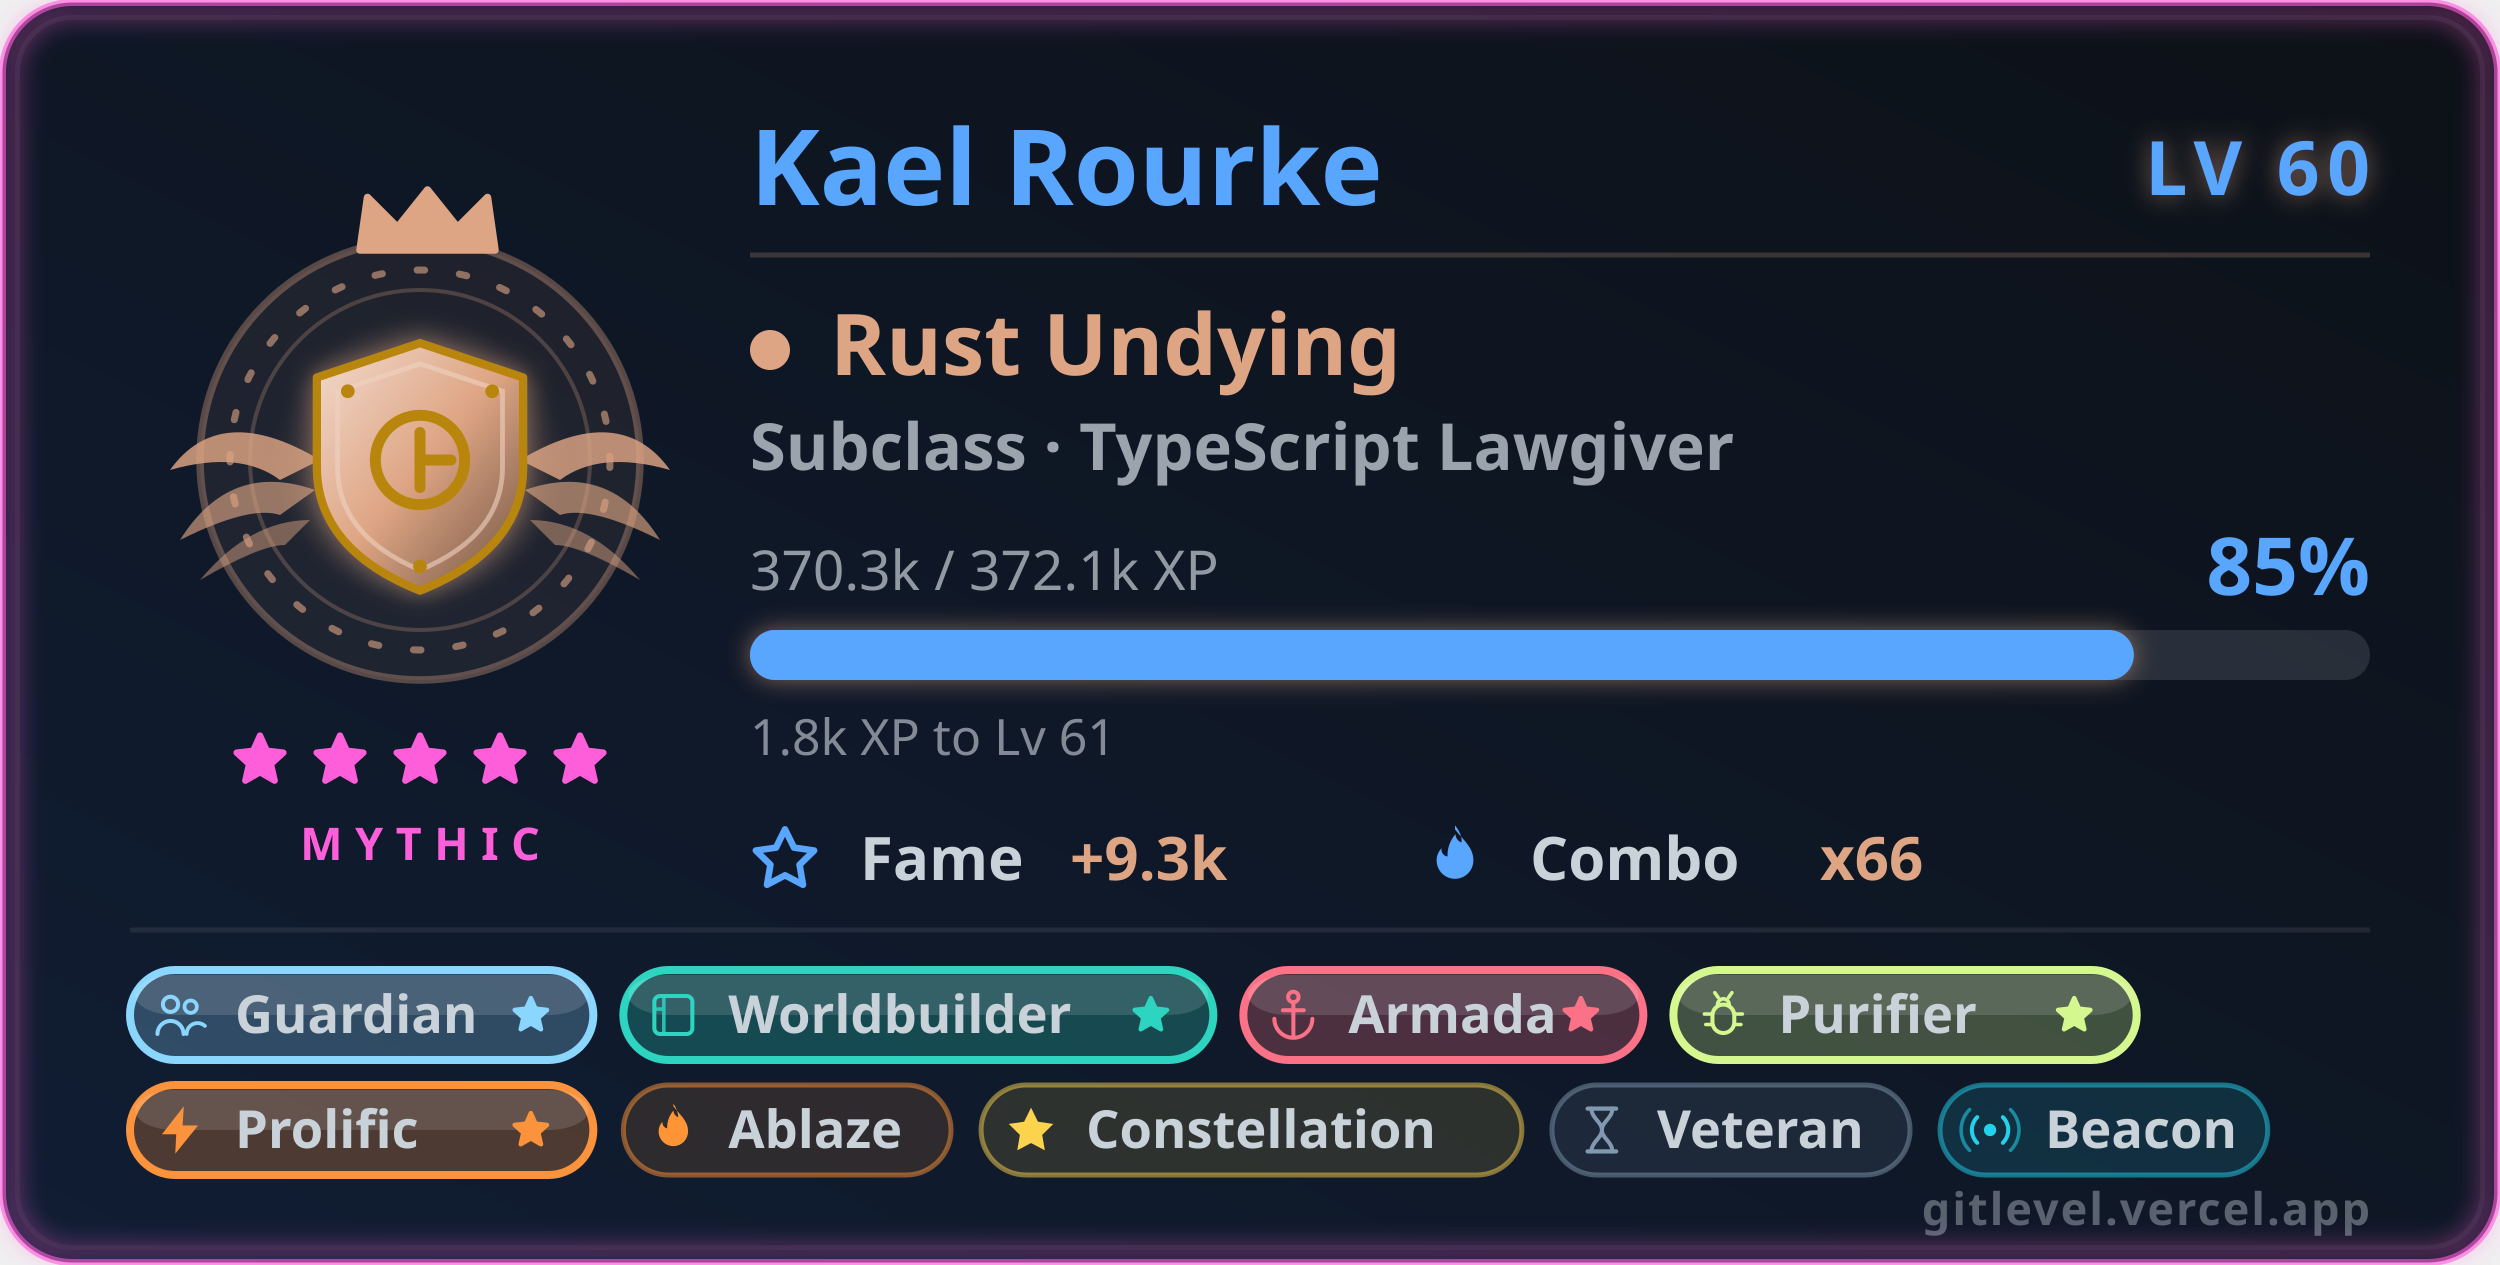
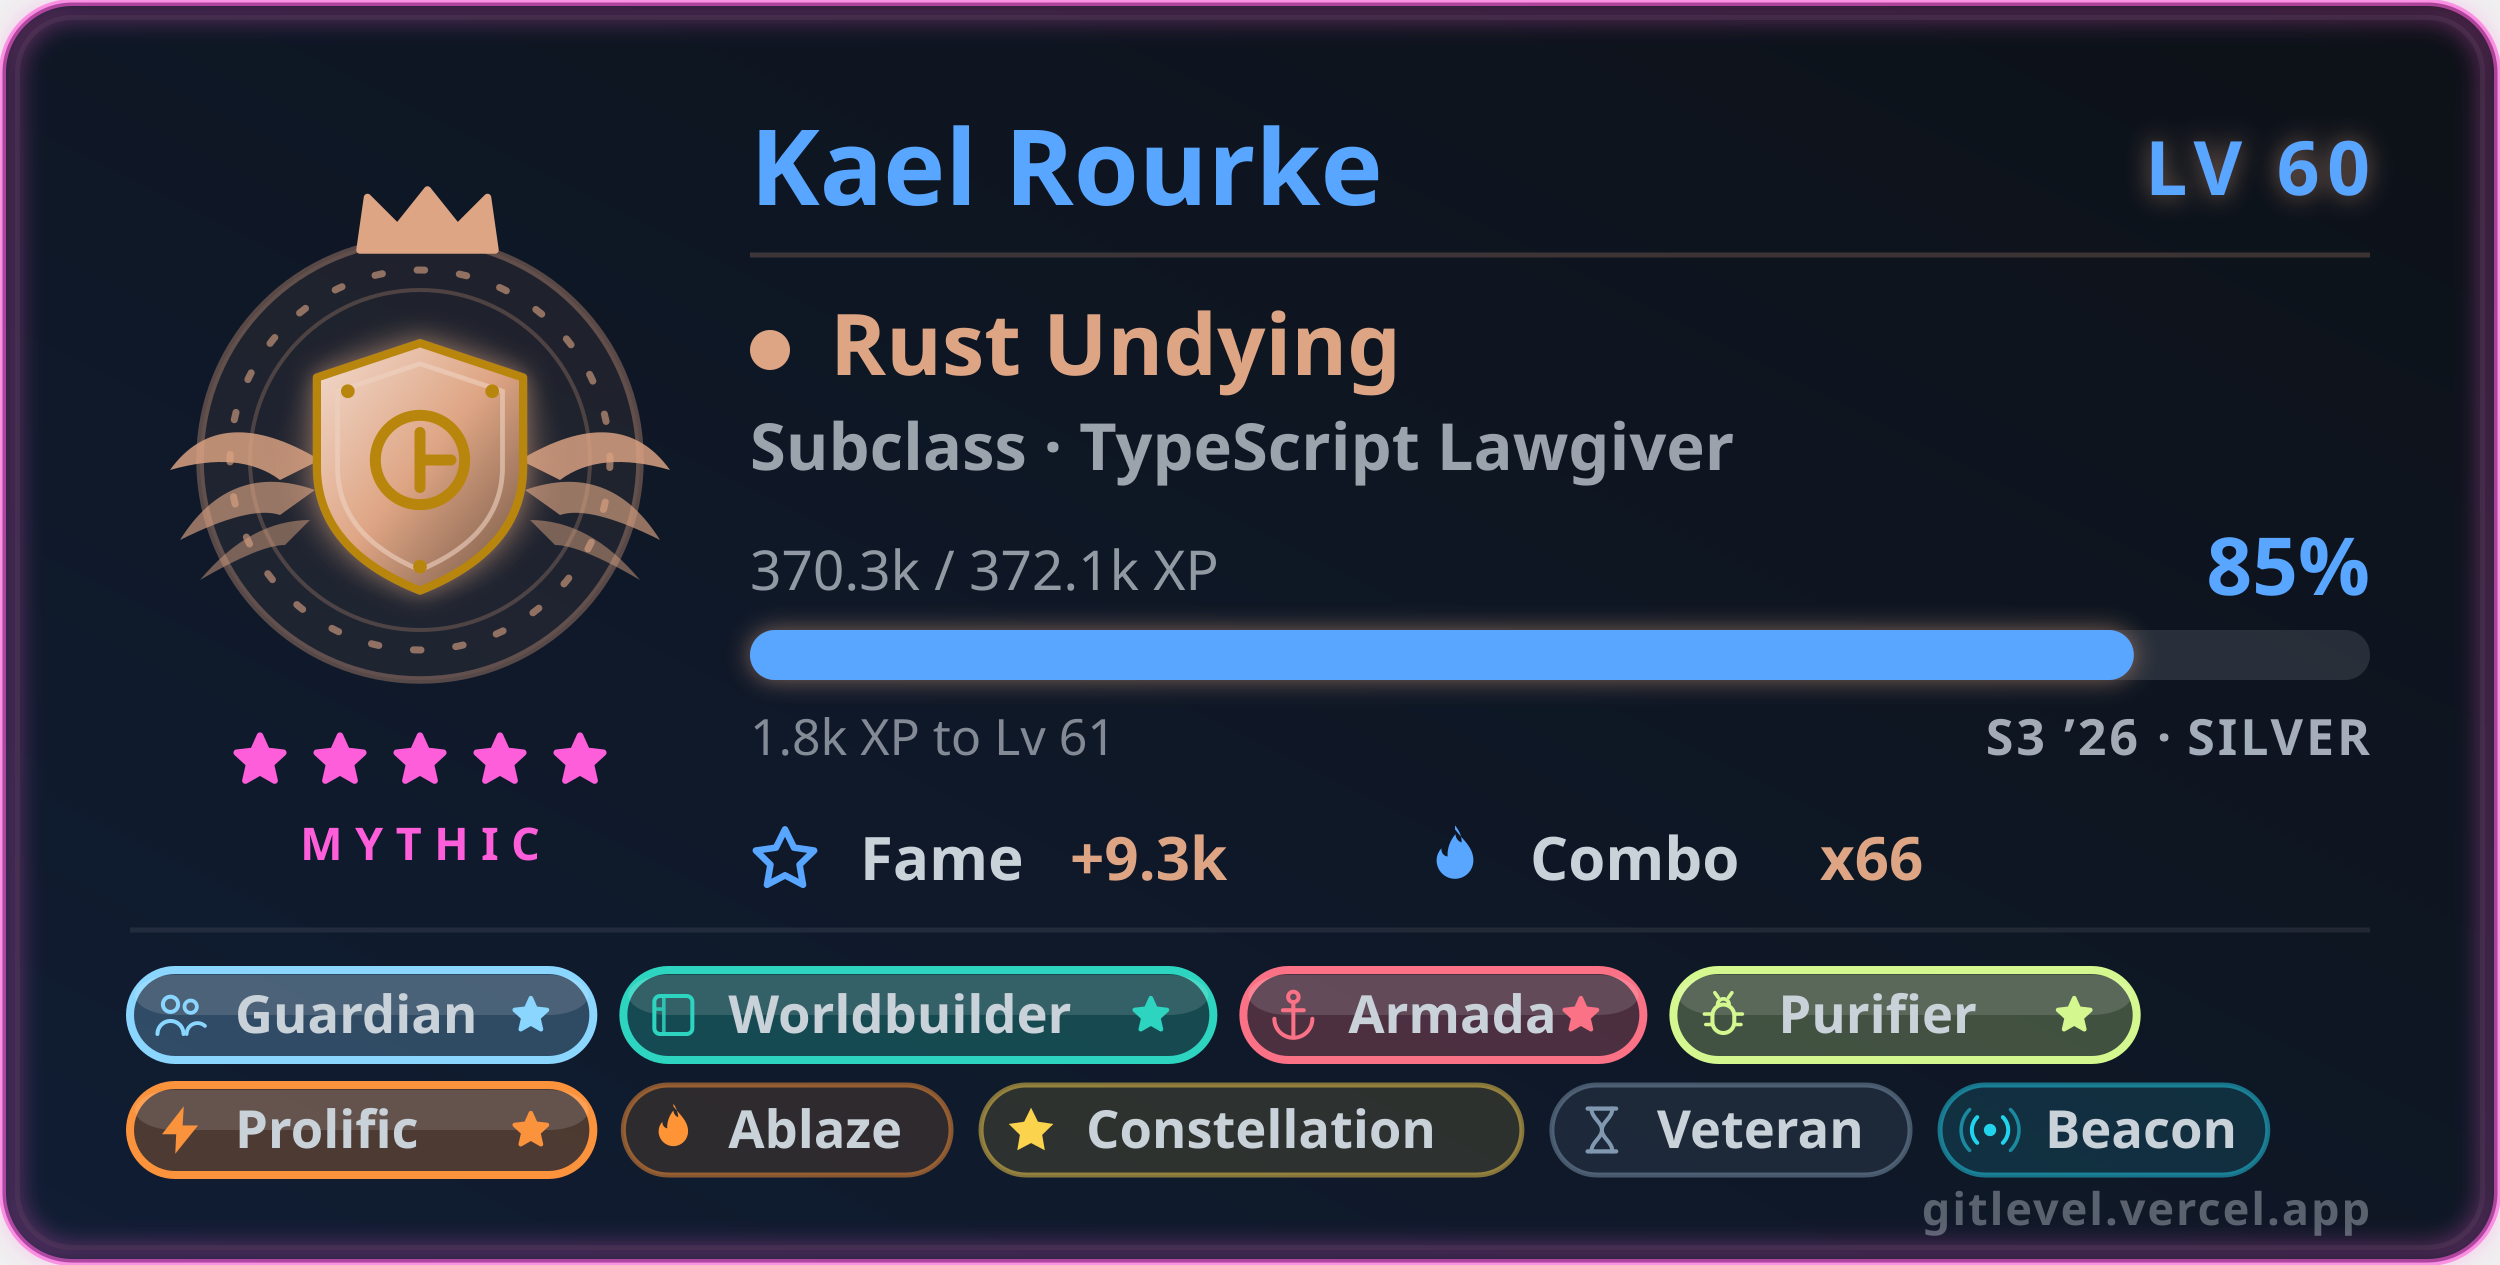
<svg xmlns="http://www.w3.org/2000/svg" width="500" height="253" viewBox="0 0 500 253" role="img" aria-labelledby="card-title-a11y card-desc-a11y">
  <style>
text { font-family: 'Segoe UI', Ubuntu, 'Helvetica Neue', sans-serif; }
.title { font-size: 18px; font-weight: 600; fill: #58a6ff; }
.title-icon { fill: #58a6ff; }
.icon { fill: #58a6ff; }


.gl-name { font-size: 21px; font-weight: 700; fill: #58a6ff; }
.gl-lvl { font-size: 15px; font-weight: 800; letter-spacing: 1.5px; fill: #58a6ff; }
.gl-class { font-size: 17px; font-weight: 700; fill: #dea584; }
.gl-sub { font-size: 13px; font-weight: 600; fill: #c9d1d9; opacity: 0.75; }
.gl-meta { font-size: 11px; fill: #c9d1d9; opacity: 0.7; }
.gl-pct { font-size: 16px; font-weight: 800; fill: #58a6ff; }
.gl-chip-label { font-size: 12px; font-weight: 600; fill: #c9d1d9; }
.gl-chip-value { font-size: 12px; font-weight: 800; fill: #dea584; }
.gl-hint { font-size: 10px; fill: #c9d1d9; opacity: 0.62; }
.gl-badge-label { font-size: 10.5px; font-weight: 600; }
.gl-rarity { font-size: 9px; font-weight: 700; letter-spacing: 2.5px; fill: #ff5edb; }
.gl-brand { font-size: 9px; font-weight: 600; letter-spacing: 0.4px; fill: #c9d1d9; opacity: 0.4; }
+ .gl-season { font-size: 10px; font-weight: 600; letter-spacing: 0.6px; fill: #c9d1d9; opacity: 0.8; }

</style>
  <defs>
    <linearGradient id="card-bg" x1="0" y1="0" x2="1" y2="1" gradientTransform="rotate(90, 0.5, 0.5)">
      <stop offset="0.0%" stop-color="#0d1117" />
      <stop offset="100.0%" stop-color="#101d33" />
    </linearGradient>
    <filter id="card-glow" x="-50%" y="-50%" width="200%" height="200%">
      <feGaussianBlur in="SourceGraphic" stdDeviation="3" result="blur" />
      <feFlood flood-color="#58a6ff" flood-opacity="0.55" result="tint" />
      <feComposite in="tint" in2="blur" operator="in" result="softGlow" />
      <feMerge>
        <feMergeNode in="softGlow" />
        <feMergeNode in="SourceGraphic" />
      </feMerge>
    </filter>
    <filter id="gl-glow" x="-60%" y="-60%" width="220%" height="220%">
      <feGaussianBlur in="SourceGraphic" stdDeviation="2.4" result="b" />
      <feFlood flood-color="#dea584" flood-opacity="0.55" result="t" />
      <feComposite in="t" in2="b" operator="in" result="g" />
      <feMerge>
        <feMergeNode in="g" />
        <feMergeNode in="SourceGraphic" />
      </feMerge>
    </filter>
    <filter id="gl-rarity" x="-20%" y="-20%" width="140%" height="140%">
      <feGaussianBlur stdDeviation="2.4" />
    </filter>
  </defs>
  <rect x="0.5" y="0.5" width="499" height="252" rx="14" fill="url(#card-bg)" stroke="#ff5edb" stroke-width="1.4" stroke-opacity="0.6" />
  <rect x="3.5" y="3.5" width="493" height="246" rx="11" fill="none" stroke="#30363d" stroke-opacity="0.4" />
  <rect x="2" y="2" width="496" height="249" rx="13" fill="none" stroke="#ff5edb" stroke-width="3.5" stroke-opacity="0.4" filter="url(#gl-rarity)" />
  <g class="fade">
    <g class="">
      <g class="flourish">
        <g transform="translate(84,0)">
          <g transform="translate(0,92)" fill="#dea584">
            <path d="M20 0 Q 40 -12 50 2 Q 36 -2 28 4 Z" opacity="0.82" />
            <path d="M21 6 Q 38 0 48 16 Q 34 9 28 11 Z" opacity="0.64" />
            <path d="M22 12 Q 34 12 44 24 Q 32 17 27 17 Z" opacity="0.48" />
          </g>
        </g>
        <g transform="translate(84,0) scale(-1,1)">
          <g transform="translate(0,92)" fill="#dea584">
            <path d="M20 0 Q 40 -12 50 2 Q 36 -2 28 4 Z" opacity="0.82" />
            <path d="M21 6 Q 38 0 48 16 Q 34 9 28 11 Z" opacity="0.64" />
            <path d="M22 12 Q 34 12 44 24 Q 32 17 27 17 Z" opacity="0.48" />
          </g>
        </g>
      </g>
      <circle cx="84" cy="92" r="44" fill="#dea584" fill-opacity="0.08" stroke="#dea584" stroke-opacity="0.35" stroke-width="1.5" />
      <g class="">
        <circle cx="84" cy="92" r="38" fill="none" stroke="#dea584" stroke-opacity="0.6" stroke-width="1.4" stroke-dasharray="1.5 7" stroke-linecap="round" />
        <circle cx="84" cy="92" r="34" fill="none" stroke="#dea584" stroke-opacity="0.25" stroke-width="0.8" />
      </g>
      <g class="" filter="url(#gl-glow)">
        <svg class="" x="51" y="59" width="66" height="66" viewBox="0 0 48 48" aria-hidden="true">
          <defs>
            <radialGradient id="rsHalo" cx="0.5" cy="0.5" r="0.5">
              <stop offset="0" stop-color="#dea584" stop-opacity="0.42" />
              <stop offset="1" stop-color="#dea584" stop-opacity="0" />
            </radialGradient>
            <linearGradient id="rsMetal" x1="0" y1="0" x2="1" y2="1">
              <stop offset="0" stop-color="#f2dbce" />
              <stop offset="0.5" stop-color="#dea584" />
              <stop offset="1" stop-color="#6f5342" />
            </linearGradient>
          </defs>
          <circle cx="24" cy="24" r="21" fill="url(#rsHalo)" />
          <path d="M24 7 L39 12 V25 Q39 37 24 43 Q9 37 9 25 V12 Z" fill="url(#rsMetal)" stroke="#b8860b" stroke-width="1.2" stroke-linejoin="round" />
          <path d="M24 10 L36 14 V25 Q36 35 24 40 Q12 35 12 25 V14 Z" fill="none" stroke="#efd2c2" stroke-width="0.7" stroke-opacity="0.6" />
          <circle cx="24" cy="24" r="6.5" fill="none" stroke="#b8860b" stroke-width="1.6" />
          <g stroke="#b8860b" stroke-width="1.6" stroke-linecap="round">
            <path d="M24 20 V28 M24 24 L28.5 24" />
          </g>
          <g fill="#b8860b">
            <circle cx="13.5" cy="14" r="1" />
            <circle cx="34.5" cy="14" r="1" />
            <circle cx="24" cy="39.5" r="1" />
          </g>
        </svg>
      </g>
      <g transform="translate(69, 36.5) scale(1.5)">
        <path d="M2 9 L3 2 L7 6 L11 1 L15 6 L19 2 L20 9 Z" fill="#dea584" stroke="#dea584" stroke-width="1" stroke-linejoin="round" />
      </g>
    </g>
    <g>
      <g class="" transform="translate(45.5, 145.5) scale(0.5416667)" fill="#ff5edb" stroke="#ff5edb" stroke-width="2.4" stroke-linejoin="round" stroke-linecap="round" opacity="1">
        <path d="M12 3 L14.5 8.6 L20.6 9.3 L16 13.5 L17.4 19.6 L12 16.5 L6.6 19.6 L8 13.5 L3.4 9.3 L9.5 8.6 Z" />
      </g>
      <g class="" transform="translate(61.5, 145.5) scale(0.5416667)" fill="#ff5edb" stroke="#ff5edb" stroke-width="2.4" stroke-linejoin="round" stroke-linecap="round" opacity="1">
        <path d="M12 3 L14.5 8.6 L20.6 9.3 L16 13.5 L17.4 19.6 L12 16.5 L6.6 19.6 L8 13.5 L3.4 9.3 L9.5 8.6 Z" />
      </g>
      <g class="" transform="translate(77.5, 145.5) scale(0.5416667)" fill="#ff5edb" stroke="#ff5edb" stroke-width="2.4" stroke-linejoin="round" stroke-linecap="round" opacity="1">
        <path d="M12 3 L14.5 8.6 L20.6 9.3 L16 13.5 L17.4 19.6 L12 16.5 L6.6 19.6 L8 13.5 L3.4 9.3 L9.5 8.6 Z" />
      </g>
      <g class="" transform="translate(93.5, 145.5) scale(0.5416667)" fill="#ff5edb" stroke="#ff5edb" stroke-width="2.4" stroke-linejoin="round" stroke-linecap="round" opacity="1">
        <path d="M12 3 L14.5 8.6 L20.6 9.3 L16 13.5 L17.4 19.6 L12 16.5 L6.6 19.6 L8 13.5 L3.4 9.3 L9.5 8.6 Z" />
      </g>
      <g class="" transform="translate(109.5, 145.5) scale(0.5416667)" fill="#ff5edb" stroke="#ff5edb" stroke-width="2.4" stroke-linejoin="round" stroke-linecap="round" opacity="1">
        <path d="M12 3 L14.5 8.6 L20.6 9.3 L16 13.5 L17.4 19.6 L12 16.5 L6.6 19.6 L8 13.5 L3.4 9.3 L9.5 8.6 Z" />
      </g>
    </g>
    <text class="gl-rarity" x="84" y="172" text-anchor="middle">MYTHIC</text>
  </g>
  <g class="fade" style="animation-delay:.15s">
    <text class="gl-name" x="150" y="41">Kael Rourke</text>
    <text class="gl-lvl glow-pulse" x="474" y="39" text-anchor="end" filter="url(#gl-glow)">LV 60</text>
    <line x1="150" y1="51" x2="474" y2="51" stroke="#dea584" stroke-opacity="0.22" stroke-width="1" />
    <circle cx="154" cy="70" r="4" fill="#dea584" />
    <text class="gl-class" x="166" y="75">Rust Undying</text>
    <text class="gl-sub" x="150" y="94">Subclass · TypeScript Lawgiver</text>
    <text class="gl-meta" x="150" y="118">370.3k / 372.1k XP</text>
    <text class="gl-pct " x="474" y="119" text-anchor="end">85%</text>
    <rect x="150" y="126" width="324" height="10" rx="5" fill="#c9d1d9" fill-opacity="0.14" />
    <rect class="xp-fill " x="150" y="126" width="276.766" height="10" rx="5" fill="#58a6ff" filter="url(#gl-glow)" />
    <text class="gl-hint" x="150" y="151">1.8k XP to Lv 61</text>
+     <text class="gl-season" x="474" y="151" text-anchor="end">S3 ’26 · <tspan fill="#c9d3e0" font-weight="800">SILVER</tspan>
+     </text>
    <g transform="translate(150, 176)">
      <svg class="icon" x="0" y="-11" width="14" height="14" viewBox="0 0 16 16" aria-hidden="true">
        <path fill-rule="evenodd" d="M8 .25a.75.75 0 0 1 .673.418l1.882 3.815 4.21.612a.75.75 0 0 1 .416 1.279l-3.046 2.97.719 4.192a.75.75 0 0 1-1.088.791L8 12.347l-3.766 1.98a.75.75 0 0 1-1.088-.79l.72-4.194L.818 6.374a.75.75 0 0 1 .416-1.28l4.21-.611L7.327.668A.75.75 0 0 1 8 .25zm0 2.445L6.615 5.5a.75.75 0 0 1-.564.41l-3.097.45 2.24 2.184a.75.75 0 0 1 .216.664l-.528 3.084 2.769-1.456a.75.75 0 0 1 .698 0l2.77 1.456-.53-3.084a.75.75 0 0 1 .216-.664l2.24-2.183-3.096-.45a.75.75 0 0 1-.564-.41L8 2.694v.001z" />
      </svg>
      <text class="gl-chip-label" x="22" y="0">Fame</text>
      <text class="gl-chip-value" x="64" y="0">+9.3k</text>
    </g>
    <g transform="translate(284, 176)">
      <svg class="icon" x="0" y="-11" width="14" height="14" viewBox="0 0 16 16" aria-hidden="true">
        <path fill-rule="evenodd" d="M8 1c1.7 2.3 4.2 4 4.2 7.1a4.2 4.2 0 0 1-8.4 0c0-1.1.4-2 1.1-2.8-.1 1 .5 1.8 1.4 1.9-.1-1.9.6-3.7 1.8-5.1.1 1 .6 1.6 1.4 1.9.1-1.4-.5-2.7-1.5-3.9z" />
      </svg>
      <text class="gl-chip-label" x="22" y="0">Combo</text>
      <text class="gl-chip-value" x="80" y="0">x66</text>
    </g>
  </g>
  <g class="fade" style="animation-delay:.2s">
    <line x1="26" y1="186" x2="474" y2="186" stroke="#c9d1d9" stroke-opacity="0.1" stroke-width="1" />
    <g>
      <rect x="26" y="194" width="92.669" height="18" rx="9" fill="#8ad6ff" fill-opacity="0.26" stroke="#8ad6ff" stroke-opacity="1" stroke-width="1.6" />
      <rect x="27" y="195" width="90.669" height="8" rx="8" fill="#ffffff" fill-opacity="0.13" />
      <g transform="translate(30.3, 197.3) scale(0.475)">
        <circle cx="8" cy="7.5" r="3.2" fill="none" stroke="#8ad6ff" stroke-width="1.7" />
        <path d="M2.5 20a5.5 5.5 0 0 1 11 0" fill="none" stroke="#8ad6ff" stroke-width="1.7" stroke-linecap="round" />
        <circle cx="16.5" cy="8.5" r="2.6" fill="none" stroke="#8ad6ff" stroke-width="1.6" />
        <path d="M14.8 20a4.6 4.6 0 0 1 7.7-3.4" fill="none" stroke="#8ad6ff" stroke-width="1.6" stroke-linecap="round" />
      </g>
      <text class="gl-badge-label" x="47" y="206.6" fill="#c9d1d9" font-weight="800">Guardian</text>
      <g class="" transform="translate(101.6688, 198.5) scale(0.375)" fill="#8ad6ff" stroke="#8ad6ff" stroke-width="2.4" stroke-linejoin="round" stroke-linecap="round" opacity="1">
        <path d="M12 3 L14.5 8.6 L20.6 9.3 L16 13.5 L17.4 19.6 L12 16.5 L6.6 19.6 L8 13.5 L3.4 9.3 L9.5 8.6 Z" />
      </g>
    </g>
    <g>
      <rect x="124.669" y="194" width="118.003" height="18" rx="9" fill="#2dd4bf" fill-opacity="0.26" stroke="#2dd4bf" stroke-opacity="1" stroke-width="1.6" />
      <rect x="125.669" y="195" width="116.003" height="8" rx="8" fill="#ffffff" fill-opacity="0.13" />
      <g transform="translate(128.9688, 197.3) scale(0.475)">
        <rect x="4" y="4" width="16" height="16" rx="2.4" fill="none" stroke="#2dd4bf" stroke-width="1.7" />
        <path d="M8 4v16 M4 9.5h4" fill="none" stroke="#2dd4bf" stroke-width="1.5" opacity="0.85" />
      </g>
      <text class="gl-badge-label" x="145.669" y="206.6" fill="#c9d1d9" font-weight="800">Worldbuilder</text>
      <g class="" transform="translate(225.672, 198.5) scale(0.375)" fill="#2dd4bf" stroke="#2dd4bf" stroke-width="2.4" stroke-linejoin="round" stroke-linecap="round" opacity="1">
        <path d="M12 3 L14.5 8.6 L20.6 9.3 L16 13.5 L17.4 19.6 L12 16.5 L6.6 19.6 L8 13.5 L3.4 9.3 L9.5 8.6 Z" />
      </g>
    </g>
    <g>
      <rect x="248.672" y="194" width="80.002" height="18" rx="9" fill="#fb7185" fill-opacity="0.26" stroke="#fb7185" stroke-opacity="1" stroke-width="1.6" />
      <rect x="249.672" y="195" width="78.002" height="8" rx="8" fill="#ffffff" fill-opacity="0.13" />
      <g transform="translate(252.972, 197.3) scale(0.475)">
        <circle cx="12" cy="4.4" r="2.2" fill="none" stroke="#fb7185" stroke-width="1.7" />
        <path d="M12 6.6V21M7.6 10h8.8" fill="none" stroke="#fb7185" stroke-width="1.7" stroke-linejoin="round" stroke-linecap="round" />
        <path d="M4 13.6a8 8 0 0 0 16 0" fill="none" stroke="#fb7185" stroke-width="1.7" stroke-linejoin="round" stroke-linecap="round" />
      </g>
      <text class="gl-badge-label" x="269.672" y="206.6" fill="#c9d1d9" font-weight="800">Armada</text>
      <g class="" transform="translate(311.6736, 198.5) scale(0.375)" fill="#fb7185" stroke="#fb7185" stroke-width="2.4" stroke-linejoin="round" stroke-linecap="round" opacity="1">
        <path d="M12 3 L14.5 8.6 L20.6 9.3 L16 13.5 L17.4 19.6 L12 16.5 L6.6 19.6 L8 13.5 L3.4 9.3 L9.5 8.6 Z" />
      </g>
    </g>
    <g>
      <rect x="334.674" y="194" width="92.669" height="18" rx="9" fill="#d4f88f" fill-opacity="0.26" stroke="#d4f88f" stroke-opacity="1" stroke-width="1.6" />
      <rect x="335.674" y="195" width="90.669" height="8" rx="8" fill="#ffffff" fill-opacity="0.13" />
      <g transform="translate(338.9736, 197.3) scale(0.475)">
        <rect x="7.4" y="7.6" width="9.2" height="12" rx="4.6" fill="none" stroke="#d4f88f" stroke-width="1.7" />
        <path d="M9.6 7.6a2.4 2.4 0 0 1 4.8 0" fill="none" stroke="#d4f88f" stroke-width="1.6" stroke-linejoin="round" stroke-linecap="round" />
        <path d="M7.4 11.6H4M16.6 11.6H20M7.4 16H4.6M16.6 16H19.4M9.8 4.6 8.4 2.6M14.2 4.6 15.6 2.6" fill="none" stroke="#d4f88f" stroke-width="1.5" stroke-linejoin="round" stroke-linecap="round" />
      </g>
      <text class="gl-badge-label" x="355.674" y="206.6" fill="#c9d1d9" font-weight="800">Purifier</text>
      <g class="" transform="translate(410.3424, 198.5) scale(0.375)" fill="#d4f88f" stroke="#d4f88f" stroke-width="2.4" stroke-linejoin="round" stroke-linecap="round" opacity="1">
        <path d="M12 3 L14.5 8.6 L20.6 9.3 L16 13.5 L17.4 19.6 L12 16.5 L6.6 19.6 L8 13.5 L3.4 9.3 L9.5 8.6 Z" />
      </g>
    </g>
    <g>
      <rect x="26" y="217" width="92.669" height="18" rx="9" fill="#fb923c" fill-opacity="0.26" stroke="#fb923c" stroke-opacity="1" stroke-width="1.6" />
      <rect x="27" y="218" width="90.669" height="8" rx="8" fill="#ffffff" fill-opacity="0.13" />
      <g transform="translate(30.3, 220.3) scale(0.475)">
        <path d="M13.6 2 4.4 13.8h6L10 22l9.6-11.9h-6.5Z" fill="#fb923c" />
      </g>
      <text class="gl-badge-label" x="47" y="229.6" fill="#c9d1d9" font-weight="800">Prolific</text>
      <g class="" transform="translate(101.6688, 221.5) scale(0.375)" fill="#fb923c" stroke="#fb923c" stroke-width="2.4" stroke-linejoin="round" stroke-linecap="round" opacity="1">
        <path d="M12 3 L14.5 8.6 L20.6 9.3 L16 13.5 L17.4 19.6 L12 16.5 L6.6 19.6 L8 13.5 L3.4 9.3 L9.5 8.6 Z" />
      </g>
    </g>
    <g>
      <rect x="124.669" y="217" width="65.54" height="18" rx="9" fill="#ff9436" fill-opacity="0.13" stroke="#ff9436" stroke-opacity="0.5" stroke-width="1" />
      <g transform="translate(128.9688, 220.3) scale(0.475)">
        <path d="M12 2c2.5 3.4 6.2 6 6.2 10.6a6.2 6.2 0 0 1-12.4 0c0-1.6.6-3 1.6-4.1-.1 1.5.8 2.6 2 2.8-.1-2.8.9-5.4 2.6-7.5.2 1.5.9 2.4 2.1 2.8-.2-2-.8-4-2.1-5.6Z" fill="#ff9436" />
      </g>
      <text class="gl-badge-label" x="145.669" y="229.6" fill="#c9d1d9">Ablaze</text>
    </g>
    <g>
      <rect x="196.209" y="217" width="108.17" height="18" rx="9" fill="#fcd34d" fill-opacity="0.13" stroke="#fcd34d" stroke-opacity="0.5" stroke-width="1" />
      <g transform="translate(200.5088, 220.3) scale(0.475)">
        <path d="M12 2.6 14.9 8.5 21.4 9.45 16.7 14.05 17.8 20.55 12 17.5 6.2 20.55 7.3 14.05 2.6 9.45 9.1 8.5Z" fill="#fcd34d" />
      </g>
      <text class="gl-badge-label" x="217.209" y="229.6" fill="#c9d1d9">Constellation</text>
    </g>
    <g>
      <rect x="310.379" y="217" width="71.63" height="18" rx="9" fill="#8098b0" fill-opacity="0.13" stroke="#8098b0" stroke-opacity="0.5" stroke-width="1" />
      <g transform="translate(314.6788, 220.3) scale(0.475)">
        <path d="M6 3h12M6 21h12" fill="none" stroke="#8098b0" stroke-width="1.8" stroke-linejoin="round" stroke-linecap="round" />
        <path d="M7.6 3c0 4 4.4 5.6 4.4 9s-4.4 5-4.4 9M16.4 3c0 4-4.4 5.6-4.4 9s4.4 5 4.4 9" fill="none" stroke="#8098b0" stroke-width="1.7" stroke-linejoin="round" stroke-linecap="round" />
      </g>
      <text class="gl-badge-label" x="331.379" y="229.6" fill="#c9d1d9">Veteran</text>
    </g>
    <g>
      <rect x="388.009" y="217" width="65.54" height="18" rx="9" fill="#22d3ee" fill-opacity="0.13" stroke="#22d3ee" stroke-opacity="0.5" stroke-width="1" />
      <g transform="translate(392.3088, 220.3) scale(0.475)">
        <circle cx="12" cy="12" r="2.6" fill="#22d3ee" />
        <path d="M6.6 6.6a7.6 7.6 0 0 0 0 10.8M17.4 6.6a7.6 7.6 0 0 1 0 10.8" fill="none" stroke="#22d3ee" stroke-width="1.7" stroke-linejoin="round" stroke-linecap="round" />
        <path d="M3.4 3.4a12.1 12.1 0 0 0 0 17.2M20.6 3.4a12.1 12.1 0 0 1 0 17.2" fill="none" stroke="#22d3ee" stroke-width="1.5" stroke-linejoin="round" stroke-linecap="round" opacity="0.55" />
      </g>
      <text class="gl-badge-label" x="409.009" y="229.6" fill="#c9d1d9">Beacon</text>
    </g>
  </g>
  <text class="gl-brand" x="474" y="245" text-anchor="end">gitlevel.vercel.app</text>
</svg>
